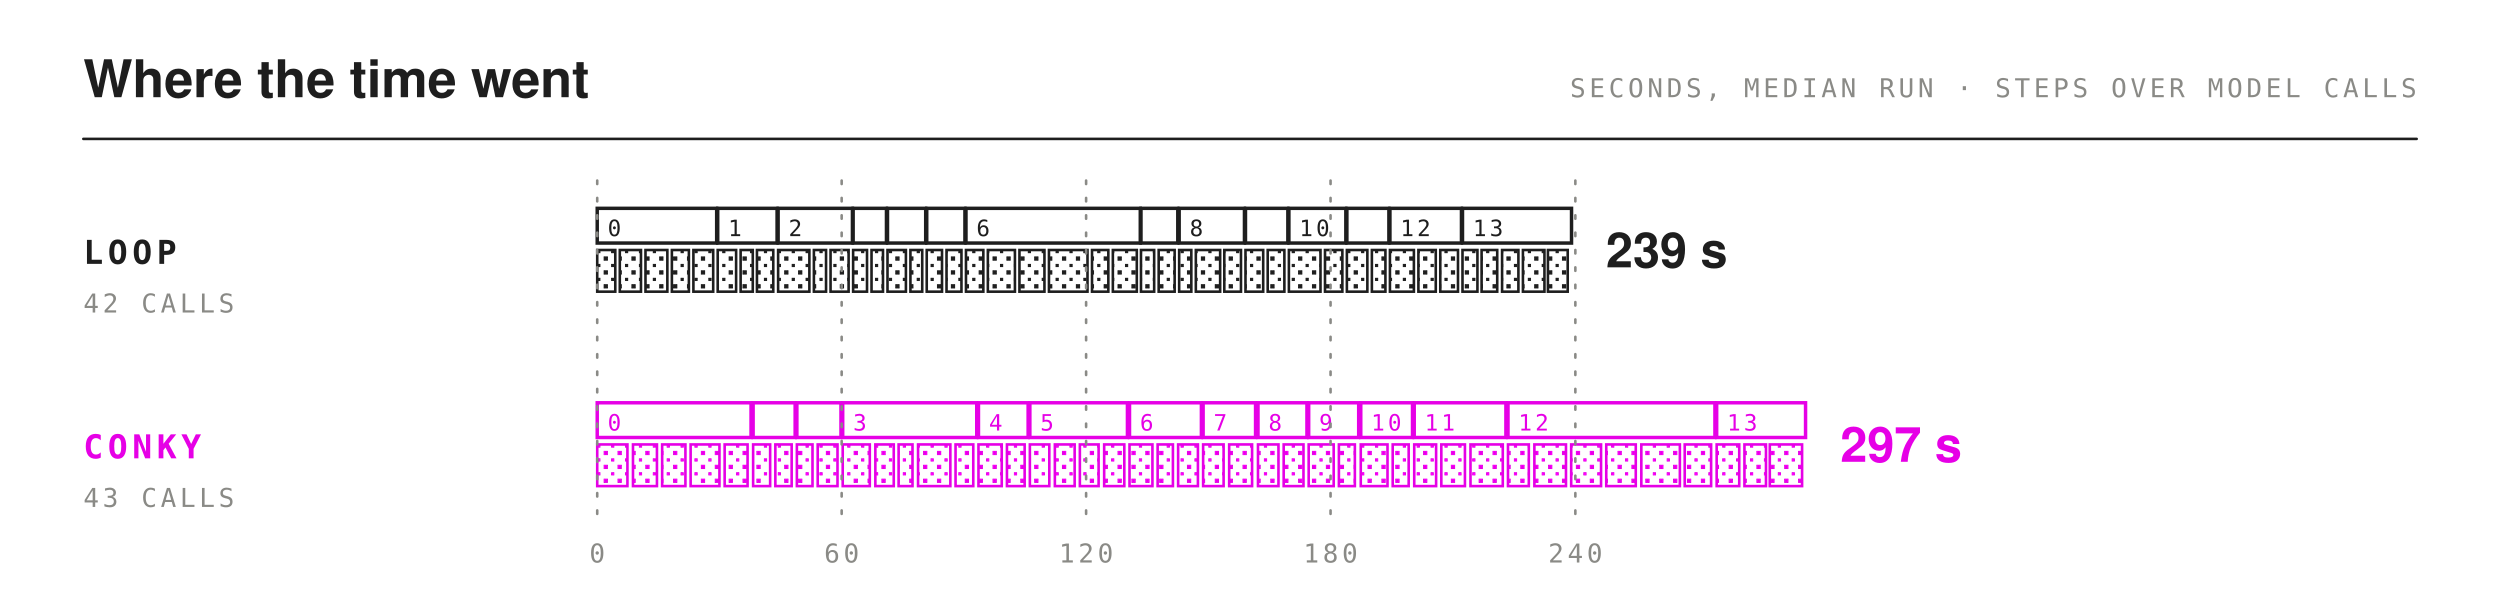
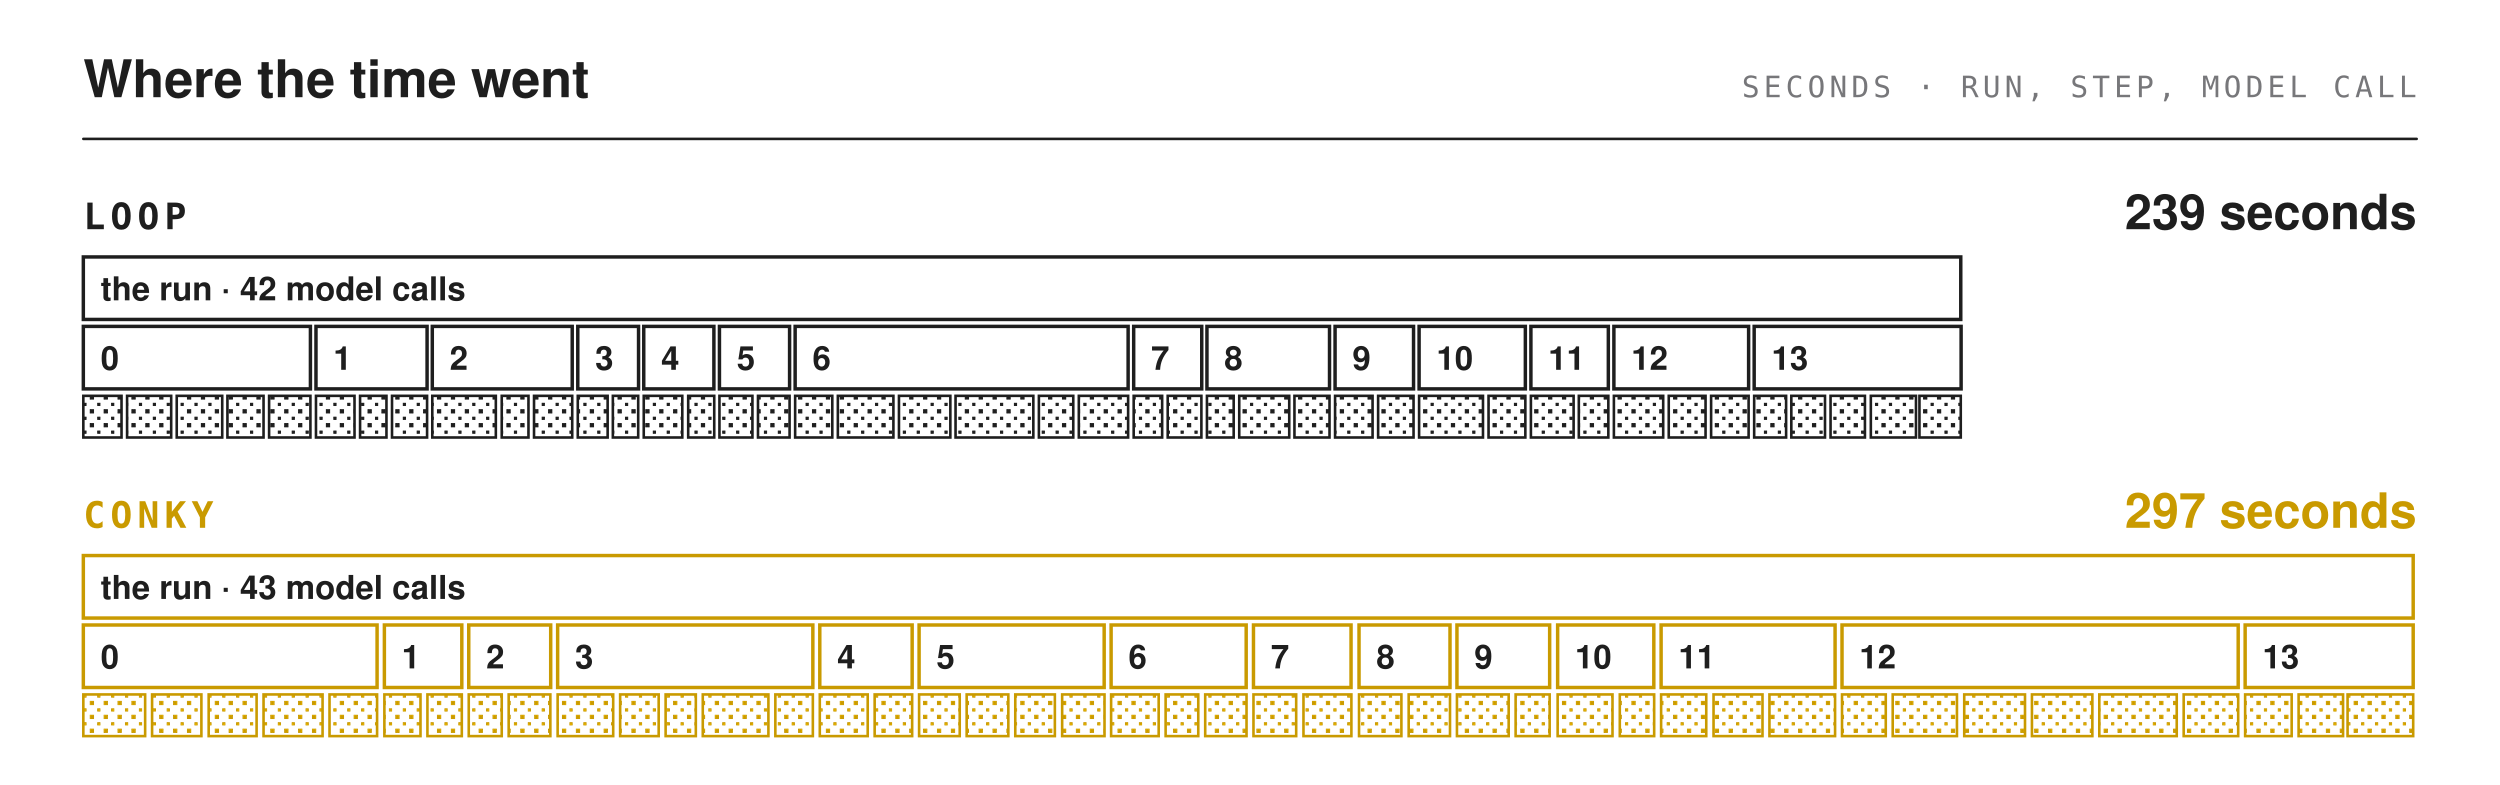
- <svg xmlns="http://www.w3.org/2000/svg" width="720" height="174" viewBox="0 0 720 174" role="img" aria-label="The median run of each harness along a time axis: steps above, model calls below.">
+ <svg xmlns="http://www.w3.org/2000/svg" width="720" height="226" viewBox="0 0 720 226" role="img" aria-label="The median run of each harness: the run, its steps, each model call.">
  <defs>
    <pattern id="dots" width="4" height="4" patternUnits="userSpaceOnUse">
      <path d="M0 0h1v1h-1z" fill="#1E1E1E" shape-rendering="crispEdges" />
    </pattern>
    <pattern id="dense" width="4" height="4" patternUnits="userSpaceOnUse">
      <path d="M0 0h1v1h-1zM2 2h1v1h-1z" fill="#1E1E1E" shape-rendering="crispEdges" />
    </pattern>
    <pattern id="dense-accent" width="4" height="4" patternUnits="userSpaceOnUse">
-       <path d="M0 0h1v1h-1zM2 2h1v1h-1z" fill="#E600E6" shape-rendering="crispEdges" />
+       <path d="M0 0h1v1h-1zM2 2h1v1h-1z" fill="#C99A00" shape-rendering="crispEdges" />
    </pattern>
  </defs>
  <text x="24.0" y="28.0" font-family="-apple-system, BlinkMacSystemFont, 'Segoe UI', Helvetica, Arial, sans-serif" font-size="15" font-weight="bold" text-anchor="start" fill="#1E1E1E">Where the time went</text>
-   <text x="696.0" y="28.0" font-family="ui-monospace, SFMono-Regular, Menlo, Consolas, monospace" font-size="7.5" font-weight="normal" text-anchor="end" fill="#8A8A86" letter-spacing="0.14em">SECONDS, MEDIAN RUN · STEPS OVER MODEL CALLS</text>
+   <text x="696.0" y="28.0" font-family="ui-monospace, SFMono-Regular, Menlo, Consolas, monospace" font-size="8.5" font-weight="normal" text-anchor="end" fill="#77777A" letter-spacing="0.14em">SECONDS · RUN, STEP, MODEL CALL</text>
  <line x1="24.0" y1="40.0" x2="696.0" y2="40.0" stroke="#1E1E1E" stroke-width="0.75" stroke-linecap="round" />
-   <text x="24.0" y="76.0" font-family="ui-monospace, SFMono-Regular, Menlo, Consolas, monospace" font-size="9.5" font-weight="bold" text-anchor="start" fill="#1E1E1E" letter-spacing="0.14em">LOOP</text>
-   <rect x="172.0" y="60.0" width="34.4" height="10.0" fill="none" stroke="#1E1E1E" stroke-width="1.0" />
-   <text x="175.0" y="68.0" font-family="ui-monospace, SFMono-Regular, Menlo, Consolas, monospace" font-size="6.5" font-weight="normal" text-anchor="start" fill="#1E1E1E" letter-spacing="0.14em">0</text>
-   <rect x="206.7" y="60.0" width="17.1" height="10.0" fill="none" stroke="#1E1E1E" stroke-width="1.0" />
-   <text x="209.7" y="68.0" font-family="ui-monospace, SFMono-Regular, Menlo, Consolas, monospace" font-size="6.5" font-weight="normal" text-anchor="start" fill="#1E1E1E" letter-spacing="0.14em">1</text>
-   <rect x="224.1" y="60.0" width="21.4" height="10.0" fill="none" stroke="#1E1E1E" stroke-width="1.0" />
-   <text x="227.1" y="68.0" font-family="ui-monospace, SFMono-Regular, Menlo, Consolas, monospace" font-size="6.5" font-weight="normal" text-anchor="start" fill="#1E1E1E" letter-spacing="0.14em">2</text>
-   <rect x="245.7" y="60.0" width="9.6" height="10.0" fill="none" stroke="#1E1E1E" stroke-width="1.0" />
-   <rect x="255.6" y="60.0" width="11.0" height="10.0" fill="none" stroke="#1E1E1E" stroke-width="1.0" />
-   <rect x="266.9" y="60.0" width="11.0" height="10.0" fill="none" stroke="#1E1E1E" stroke-width="1.0" />
-   <rect x="278.2" y="60.0" width="50.2" height="10.0" fill="none" stroke="#1E1E1E" stroke-width="1.0" />
-   <text x="281.2" y="68.0" font-family="ui-monospace, SFMono-Regular, Menlo, Consolas, monospace" font-size="6.5" font-weight="normal" text-anchor="start" fill="#1E1E1E" letter-spacing="0.14em">6</text>
-   <rect x="328.6" y="60.0" width="10.6" height="10.0" fill="none" stroke="#1E1E1E" stroke-width="1.0" />
-   <rect x="339.6" y="60.0" width="18.8" height="10.0" fill="none" stroke="#1E1E1E" stroke-width="1.0" />
-   <text x="342.6" y="68.0" font-family="ui-monospace, SFMono-Regular, Menlo, Consolas, monospace" font-size="6.5" font-weight="normal" text-anchor="start" fill="#1E1E1E" letter-spacing="0.14em">8</text>
-   <rect x="358.7" y="60.0" width="12.2" height="10.0" fill="none" stroke="#1E1E1E" stroke-width="1.0" />
-   <rect x="371.2" y="60.0" width="16.4" height="10.0" fill="none" stroke="#1E1E1E" stroke-width="1.0" />
-   <text x="374.2" y="68.0" font-family="ui-monospace, SFMono-Regular, Menlo, Consolas, monospace" font-size="6.5" font-weight="normal" text-anchor="start" fill="#1E1E1E" letter-spacing="0.14em">10</text>
-   <rect x="387.9" y="60.0" width="12.1" height="10.0" fill="none" stroke="#1E1E1E" stroke-width="1.0" />
-   <rect x="400.3" y="60.0" width="20.6" height="10.0" fill="none" stroke="#1E1E1E" stroke-width="1.0" />
-   <text x="403.3" y="68.0" font-family="ui-monospace, SFMono-Regular, Menlo, Consolas, monospace" font-size="6.5" font-weight="normal" text-anchor="start" fill="#1E1E1E" letter-spacing="0.14em">12</text>
-   <rect x="421.2" y="60.0" width="31.4" height="10.0" fill="none" stroke="#1E1E1E" stroke-width="1.0" />
-   <text x="424.2" y="68.0" font-family="ui-monospace, SFMono-Regular, Menlo, Consolas, monospace" font-size="6.5" font-weight="normal" text-anchor="start" fill="#1E1E1E" letter-spacing="0.14em">13</text>
-   <rect x="172.0" y="72.0" width="5.2" height="12.0" fill="url(#dense)" stroke="#1E1E1E" stroke-width="0.75" />
-   <rect x="178.5" y="72.0" width="6.1" height="12.0" fill="url(#dense)" stroke="#1E1E1E" stroke-width="0.75" />
-   <rect x="185.9" y="72.0" width="6.3" height="12.0" fill="url(#dense)" stroke="#1E1E1E" stroke-width="0.75" />
-   <rect x="193.5" y="72.0" width="4.9" height="12.0" fill="url(#dense)" stroke="#1E1E1E" stroke-width="0.75" />
-   <rect x="199.7" y="72.0" width="5.7" height="12.0" fill="url(#dense)" stroke="#1E1E1E" stroke-width="0.75" />
-   <rect x="206.7" y="72.0" width="5.3" height="12.0" fill="url(#dense)" stroke="#1E1E1E" stroke-width="0.75" />
-   <rect x="213.3" y="72.0" width="3.5" height="12.0" fill="url(#dense)" stroke="#1E1E1E" stroke-width="0.75" />
-   <rect x="218.0" y="72.0" width="4.7" height="12.0" fill="url(#dense)" stroke="#1E1E1E" stroke-width="0.75" />
-   <rect x="224.1" y="72.0" width="9.0" height="12.0" fill="url(#dense)" stroke="#1E1E1E" stroke-width="0.75" />
-   <rect x="234.4" y="72.0" width="3.5" height="12.0" fill="url(#dense)" stroke="#1E1E1E" stroke-width="0.75" />
-   <rect x="239.2" y="72.0" width="5.2" height="12.0" fill="url(#dense)" stroke="#1E1E1E" stroke-width="0.75" />
-   <rect x="245.7" y="72.0" width="4.0" height="12.0" fill="url(#dense)" stroke="#1E1E1E" stroke-width="0.75" />
-   <rect x="251.0" y="72.0" width="3.3" height="12.0" fill="url(#dense)" stroke="#1E1E1E" stroke-width="0.75" />
-   <rect x="255.6" y="72.0" width="5.3" height="12.0" fill="url(#dense)" stroke="#1E1E1E" stroke-width="0.75" />
-   <rect x="262.2" y="72.0" width="3.4" height="12.0" fill="url(#dense)" stroke="#1E1E1E" stroke-width="0.75" />
-   <rect x="266.9" y="72.0" width="4.4" height="12.0" fill="url(#dense)" stroke="#1E1E1E" stroke-width="0.75" />
-   <rect x="272.6" y="72.0" width="4.3" height="12.0" fill="url(#dense)" stroke="#1E1E1E" stroke-width="0.75" />
-   <rect x="278.2" y="72.0" width="5.0" height="12.0" fill="url(#dense)" stroke="#1E1E1E" stroke-width="0.75" />
-   <rect x="284.5" y="72.0" width="7.8" height="12.0" fill="url(#dense)" stroke="#1E1E1E" stroke-width="0.75" />
-   <rect x="293.6" y="72.0" width="7.2" height="12.0" fill="url(#dense)" stroke="#1E1E1E" stroke-width="0.75" />
-   <rect x="302.1" y="72.0" width="11.1" height="12.0" fill="url(#dense)" stroke="#1E1E1E" stroke-width="0.75" />
-   <rect x="314.5" y="72.0" width="4.7" height="12.0" fill="url(#dense)" stroke="#1E1E1E" stroke-width="0.75" />
-   <rect x="320.5" y="72.0" width="6.9" height="12.0" fill="url(#dense)" stroke="#1E1E1E" stroke-width="0.75" />
-   <rect x="328.6" y="72.0" width="3.8" height="12.0" fill="url(#dense)" stroke="#1E1E1E" stroke-width="0.75" />
-   <rect x="333.7" y="72.0" width="4.6" height="12.0" fill="url(#dense)" stroke="#1E1E1E" stroke-width="0.75" />
-   <rect x="339.6" y="72.0" width="3.5" height="12.0" fill="url(#dense)" stroke="#1E1E1E" stroke-width="0.75" />
-   <rect x="344.4" y="72.0" width="7.0" height="12.0" fill="url(#dense)" stroke="#1E1E1E" stroke-width="0.75" />
-   <rect x="352.6" y="72.0" width="4.8" height="12.0" fill="url(#dense)" stroke="#1E1E1E" stroke-width="0.75" />
-   <rect x="358.7" y="72.0" width="5.1" height="12.0" fill="url(#dense)" stroke="#1E1E1E" stroke-width="0.75" />
-   <rect x="365.1" y="72.0" width="4.8" height="12.0" fill="url(#dense)" stroke="#1E1E1E" stroke-width="0.75" />
-   <rect x="371.2" y="72.0" width="9.1" height="12.0" fill="url(#dense)" stroke="#1E1E1E" stroke-width="0.75" />
-   <rect x="381.6" y="72.0" width="5.0" height="12.0" fill="url(#dense)" stroke="#1E1E1E" stroke-width="0.75" />
-   <rect x="387.9" y="72.0" width="5.9" height="12.0" fill="url(#dense)" stroke="#1E1E1E" stroke-width="0.75" />
-   <rect x="395.1" y="72.0" width="3.9" height="12.0" fill="url(#dense)" stroke="#1E1E1E" stroke-width="0.75" />
-   <rect x="400.3" y="72.0" width="6.9" height="12.0" fill="url(#dense)" stroke="#1E1E1E" stroke-width="0.75" />
-   <rect x="408.5" y="72.0" width="5.0" height="12.0" fill="url(#dense)" stroke="#1E1E1E" stroke-width="0.75" />
-   <rect x="414.8" y="72.0" width="5.1" height="12.0" fill="url(#dense)" stroke="#1E1E1E" stroke-width="0.75" />
-   <rect x="421.2" y="72.0" width="4.3" height="12.0" fill="url(#dense)" stroke="#1E1E1E" stroke-width="0.75" />
-   <rect x="426.7" y="72.0" width="4.5" height="12.0" fill="url(#dense)" stroke="#1E1E1E" stroke-width="0.75" />
-   <rect x="432.6" y="72.0" width="4.7" height="12.0" fill="url(#dense)" stroke="#1E1E1E" stroke-width="0.75" />
-   <rect x="438.6" y="72.0" width="6.2" height="12.0" fill="url(#dense)" stroke="#1E1E1E" stroke-width="0.75" />
-   <rect x="445.8" y="72.0" width="5.7" height="12.0" fill="url(#dense)" stroke="#1E1E1E" stroke-width="0.75" />
-   <text x="462.5" y="77.0" font-family="-apple-system, BlinkMacSystemFont, 'Segoe UI', Helvetica, Arial, sans-serif" font-size="14" font-weight="bold" text-anchor="start" fill="#1E1E1E">239 s</text>
-   <text x="24.0" y="90.0" font-family="ui-monospace, SFMono-Regular, Menlo, Consolas, monospace" font-size="7.5" font-weight="normal" text-anchor="start" fill="#8A8A86" letter-spacing="0.14em">42 CALLS</text>
-   <text x="24.0" y="132.0" font-family="ui-monospace, SFMono-Regular, Menlo, Consolas, monospace" font-size="9.5" font-weight="bold" text-anchor="start" fill="#E600E6" letter-spacing="0.14em">CONKY</text>
-   <rect x="172.0" y="116.0" width="44.3" height="10.0" fill="none" stroke="#E600E6" stroke-width="1.0" />
-   <text x="175.0" y="124.0" font-family="ui-monospace, SFMono-Regular, Menlo, Consolas, monospace" font-size="6.5" font-weight="normal" text-anchor="start" fill="#E600E6" letter-spacing="0.14em">0</text>
-   <rect x="216.9" y="116.0" width="12.1" height="10.0" fill="none" stroke="#E600E6" stroke-width="1.0" />
-   <rect x="229.5" y="116.0" width="12.7" height="10.0" fill="none" stroke="#E600E6" stroke-width="1.0" />
-   <rect x="242.7" y="116.0" width="38.6" height="10.0" fill="none" stroke="#E600E6" stroke-width="1.0" />
-   <text x="245.7" y="124.0" font-family="ui-monospace, SFMono-Regular, Menlo, Consolas, monospace" font-size="6.5" font-weight="normal" text-anchor="start" fill="#E600E6" letter-spacing="0.14em">3</text>
-   <rect x="281.8" y="116.0" width="14.3" height="10.0" fill="none" stroke="#E600E6" stroke-width="1.0" />
-   <text x="284.8" y="124.0" font-family="ui-monospace, SFMono-Regular, Menlo, Consolas, monospace" font-size="6.5" font-weight="normal" text-anchor="start" fill="#E600E6" letter-spacing="0.14em">4</text>
-   <rect x="296.6" y="116.0" width="28.1" height="10.0" fill="none" stroke="#E600E6" stroke-width="1.0" />
-   <text x="299.6" y="124.0" font-family="ui-monospace, SFMono-Regular, Menlo, Consolas, monospace" font-size="6.5" font-weight="normal" text-anchor="start" fill="#E600E6" letter-spacing="0.14em">5</text>
-   <rect x="325.3" y="116.0" width="20.7" height="10.0" fill="none" stroke="#E600E6" stroke-width="1.0" />
-   <text x="328.3" y="124.0" font-family="ui-monospace, SFMono-Regular, Menlo, Consolas, monospace" font-size="6.5" font-weight="normal" text-anchor="start" fill="#E600E6" letter-spacing="0.14em">6</text>
-   <rect x="346.5" y="116.0" width="15.1" height="10.0" fill="none" stroke="#E600E6" stroke-width="1.0" />
-   <text x="349.5" y="124.0" font-family="ui-monospace, SFMono-Regular, Menlo, Consolas, monospace" font-size="6.5" font-weight="normal" text-anchor="start" fill="#E600E6" letter-spacing="0.14em">7</text>
-   <rect x="362.3" y="116.0" width="14.1" height="10.0" fill="none" stroke="#E600E6" stroke-width="1.0" />
-   <text x="365.3" y="124.0" font-family="ui-monospace, SFMono-Regular, Menlo, Consolas, monospace" font-size="6.5" font-weight="normal" text-anchor="start" fill="#E600E6" letter-spacing="0.14em">8</text>
-   <rect x="376.9" y="116.0" width="14.4" height="10.0" fill="none" stroke="#E600E6" stroke-width="1.0" />
-   <text x="379.9" y="124.0" font-family="ui-monospace, SFMono-Regular, Menlo, Consolas, monospace" font-size="6.5" font-weight="normal" text-anchor="start" fill="#E600E6" letter-spacing="0.14em">9</text>
-   <rect x="391.9" y="116.0" width="14.9" height="10.0" fill="none" stroke="#E600E6" stroke-width="1.0" />
-   <text x="394.9" y="124.0" font-family="ui-monospace, SFMono-Regular, Menlo, Consolas, monospace" font-size="6.5" font-weight="normal" text-anchor="start" fill="#E600E6" letter-spacing="0.14em">10</text>
-   <rect x="407.3" y="116.0" width="26.4" height="10.0" fill="none" stroke="#E600E6" stroke-width="1.0" />
-   <text x="410.3" y="124.0" font-family="ui-monospace, SFMono-Regular, Menlo, Consolas, monospace" font-size="6.5" font-weight="normal" text-anchor="start" fill="#E600E6" letter-spacing="0.14em">11</text>
-   <rect x="434.3" y="116.0" width="59.6" height="10.0" fill="none" stroke="#E600E6" stroke-width="1.0" />
-   <text x="437.3" y="124.0" font-family="ui-monospace, SFMono-Regular, Menlo, Consolas, monospace" font-size="6.5" font-weight="normal" text-anchor="start" fill="#E600E6" letter-spacing="0.14em">12</text>
-   <rect x="494.4" y="116.0" width="25.6" height="10.0" fill="none" stroke="#E600E6" stroke-width="1.0" />
-   <text x="497.4" y="124.0" font-family="ui-monospace, SFMono-Regular, Menlo, Consolas, monospace" font-size="6.5" font-weight="normal" text-anchor="start" fill="#E600E6" letter-spacing="0.14em">13</text>
-   <rect x="172.0" y="128.0" width="8.7" height="12.0" fill="url(#dense-accent)" stroke="#E600E6" stroke-width="0.75" />
-   <rect x="182.3" y="128.0" width="6.9" height="12.0" fill="url(#dense-accent)" stroke="#E600E6" stroke-width="0.75" />
-   <rect x="190.7" y="128.0" width="6.7" height="12.0" fill="url(#dense-accent)" stroke="#E600E6" stroke-width="0.75" />
-   <rect x="198.9" y="128.0" width="8.3" height="12.0" fill="url(#dense-accent)" stroke="#E600E6" stroke-width="0.75" />
-   <rect x="208.7" y="128.0" width="6.6" height="12.0" fill="url(#dense-accent)" stroke="#E600E6" stroke-width="0.75" />
-   <rect x="216.9" y="128.0" width="4.9" height="12.0" fill="url(#dense-accent)" stroke="#E600E6" stroke-width="0.75" />
-   <rect x="223.3" y="128.0" width="4.7" height="12.0" fill="url(#dense-accent)" stroke="#E600E6" stroke-width="0.75" />
-   <rect x="229.5" y="128.0" width="4.5" height="12.0" fill="url(#dense-accent)" stroke="#E600E6" stroke-width="0.75" />
-   <rect x="235.5" y="128.0" width="5.7" height="12.0" fill="url(#dense-accent)" stroke="#E600E6" stroke-width="0.75" />
-   <rect x="242.7" y="128.0" width="7.8" height="12.0" fill="url(#dense-accent)" stroke="#E600E6" stroke-width="0.75" />
-   <rect x="252.1" y="128.0" width="5.3" height="12.0" fill="url(#dense-accent)" stroke="#E600E6" stroke-width="0.75" />
-   <rect x="258.8" y="128.0" width="4.0" height="12.0" fill="url(#dense-accent)" stroke="#E600E6" stroke-width="0.75" />
-   <rect x="264.4" y="128.0" width="9.3" height="12.0" fill="url(#dense-accent)" stroke="#E600E6" stroke-width="0.75" />
-   <rect x="275.2" y="128.0" width="5.1" height="12.0" fill="url(#dense-accent)" stroke="#E600E6" stroke-width="0.75" />
-   <rect x="281.8" y="128.0" width="6.7" height="12.0" fill="url(#dense-accent)" stroke="#E600E6" stroke-width="0.75" />
-   <rect x="290.0" y="128.0" width="5.1" height="12.0" fill="url(#dense-accent)" stroke="#E600E6" stroke-width="0.75" />
-   <rect x="296.6" y="128.0" width="5.6" height="12.0" fill="url(#dense-accent)" stroke="#E600E6" stroke-width="0.75" />
-   <rect x="303.8" y="128.0" width="5.7" height="12.0" fill="url(#dense-accent)" stroke="#E600E6" stroke-width="0.75" />
-   <rect x="311.0" y="128.0" width="5.4" height="12.0" fill="url(#dense-accent)" stroke="#E600E6" stroke-width="0.75" />
-   <rect x="318.0" y="128.0" width="5.8" height="12.0" fill="url(#dense-accent)" stroke="#E600E6" stroke-width="0.75" />
-   <rect x="325.3" y="128.0" width="6.6" height="12.0" fill="url(#dense-accent)" stroke="#E600E6" stroke-width="0.75" />
-   <rect x="333.4" y="128.0" width="4.4" height="12.0" fill="url(#dense-accent)" stroke="#E600E6" stroke-width="0.75" />
-   <rect x="339.3" y="128.0" width="5.7" height="12.0" fill="url(#dense-accent)" stroke="#E600E6" stroke-width="0.75" />
-   <rect x="346.5" y="128.0" width="5.9" height="12.0" fill="url(#dense-accent)" stroke="#E600E6" stroke-width="0.75" />
-   <rect x="354.0" y="128.0" width="6.6" height="12.0" fill="url(#dense-accent)" stroke="#E600E6" stroke-width="0.75" />
-   <rect x="362.3" y="128.0" width="5.9" height="12.0" fill="url(#dense-accent)" stroke="#E600E6" stroke-width="0.75" />
-   <rect x="369.7" y="128.0" width="5.7" height="12.0" fill="url(#dense-accent)" stroke="#E600E6" stroke-width="0.75" />
-   <rect x="376.9" y="128.0" width="7.2" height="12.0" fill="url(#dense-accent)" stroke="#E600E6" stroke-width="0.75" />
-   <rect x="385.6" y="128.0" width="4.6" height="12.0" fill="url(#dense-accent)" stroke="#E600E6" stroke-width="0.75" />
-   <rect x="391.9" y="128.0" width="7.7" height="12.0" fill="url(#dense-accent)" stroke="#E600E6" stroke-width="0.75" />
-   <rect x="401.1" y="128.0" width="4.6" height="12.0" fill="url(#dense-accent)" stroke="#E600E6" stroke-width="0.75" />
-   <rect x="407.3" y="128.0" width="6.3" height="12.0" fill="url(#dense-accent)" stroke="#E600E6" stroke-width="0.75" />
-   <rect x="415.1" y="128.0" width="6.8" height="12.0" fill="url(#dense-accent)" stroke="#E600E6" stroke-width="0.75" />
-   <rect x="423.5" y="128.0" width="9.3" height="12.0" fill="url(#dense-accent)" stroke="#E600E6" stroke-width="0.75" />
-   <rect x="434.3" y="128.0" width="6.0" height="12.0" fill="url(#dense-accent)" stroke="#E600E6" stroke-width="0.75" />
-   <rect x="441.9" y="128.0" width="9.1" height="12.0" fill="url(#dense-accent)" stroke="#E600E6" stroke-width="0.75" />
-   <rect x="452.5" y="128.0" width="8.6" height="12.0" fill="url(#dense-accent)" stroke="#E600E6" stroke-width="0.75" />
-   <rect x="462.6" y="128.0" width="8.5" height="12.0" fill="url(#dense-accent)" stroke="#E600E6" stroke-width="0.75" />
-   <rect x="472.7" y="128.0" width="11.1" height="12.0" fill="url(#dense-accent)" stroke="#E600E6" stroke-width="0.75" />
-   <rect x="485.2" y="128.0" width="7.6" height="12.0" fill="url(#dense-accent)" stroke="#E600E6" stroke-width="0.75" />
-   <rect x="494.4" y="128.0" width="6.5" height="12.0" fill="url(#dense-accent)" stroke="#E600E6" stroke-width="0.75" />
-   <rect x="502.4" y="128.0" width="6.2" height="12.0" fill="url(#dense-accent)" stroke="#E600E6" stroke-width="0.75" />
-   <rect x="509.7" y="128.0" width="9.3" height="12.0" fill="url(#dense-accent)" stroke="#E600E6" stroke-width="0.75" />
-   <text x="530.0" y="133.0" font-family="-apple-system, BlinkMacSystemFont, 'Segoe UI', Helvetica, Arial, sans-serif" font-size="14" font-weight="bold" text-anchor="start" fill="#E600E6">297 s</text>
-   <text x="24.0" y="146.0" font-family="ui-monospace, SFMono-Regular, Menlo, Consolas, monospace" font-size="7.5" font-weight="normal" text-anchor="start" fill="#8A8A86" letter-spacing="0.14em">43 CALLS</text>
-   <line x1="172.0" y1="52.0" x2="172.0" y2="150.0" stroke="#8A8A86" stroke-width="0.75" stroke-linecap="round" stroke-dasharray="1 4" />
-   <text x="172.0" y="162.0" font-family="ui-monospace, SFMono-Regular, Menlo, Consolas, monospace" font-size="7.5" font-weight="normal" text-anchor="middle" fill="#8A8A86" letter-spacing="0.14em">0</text>
-   <line x1="242.4" y1="52.0" x2="242.4" y2="150.0" stroke="#8A8A86" stroke-width="0.75" stroke-linecap="round" stroke-dasharray="1 4" />
-   <text x="242.4" y="162.0" font-family="ui-monospace, SFMono-Regular, Menlo, Consolas, monospace" font-size="7.5" font-weight="normal" text-anchor="middle" fill="#8A8A86" letter-spacing="0.14em">60</text>
-   <line x1="312.8" y1="52.0" x2="312.8" y2="150.0" stroke="#8A8A86" stroke-width="0.75" stroke-linecap="round" stroke-dasharray="1 4" />
-   <text x="312.8" y="162.0" font-family="ui-monospace, SFMono-Regular, Menlo, Consolas, monospace" font-size="7.5" font-weight="normal" text-anchor="middle" fill="#8A8A86" letter-spacing="0.14em">120</text>
-   <line x1="383.2" y1="52.0" x2="383.2" y2="150.0" stroke="#8A8A86" stroke-width="0.75" stroke-linecap="round" stroke-dasharray="1 4" />
-   <text x="383.2" y="162.0" font-family="ui-monospace, SFMono-Regular, Menlo, Consolas, monospace" font-size="7.5" font-weight="normal" text-anchor="middle" fill="#8A8A86" letter-spacing="0.14em">180</text>
-   <line x1="453.7" y1="52.0" x2="453.7" y2="150.0" stroke="#8A8A86" stroke-width="0.75" stroke-linecap="round" stroke-dasharray="1 4" />
-   <text x="453.7" y="162.0" font-family="ui-monospace, SFMono-Regular, Menlo, Consolas, monospace" font-size="7.5" font-weight="normal" text-anchor="middle" fill="#8A8A86" letter-spacing="0.14em">240</text>
+   <text x="24.0" y="66.0" font-family="ui-monospace, SFMono-Regular, Menlo, Consolas, monospace" font-size="10.5" font-weight="bold" text-anchor="start" fill="#1E1E1E" letter-spacing="0.14em">LOOP</text>
+   <text x="696.0" y="66.0" font-family="-apple-system, BlinkMacSystemFont, 'Segoe UI', Helvetica, Arial, sans-serif" font-size="14" font-weight="bold" text-anchor="end" fill="#1E1E1E">239 seconds</text>
+   <rect x="24.0" y="74.0" width="540.7" height="18.0" fill="none" stroke="#1E1E1E" stroke-width="1.0" />
+   <text x="29.0" y="86.5" font-family="-apple-system, BlinkMacSystemFont, 'Segoe UI', Helvetica, Arial, sans-serif" font-size="9.5" font-weight="bold" text-anchor="start" fill="#1E1E1E">the run · 42 model calls</text>
+   <rect x="24.0" y="94.0" width="65.4" height="18.0" fill="none" stroke="#1E1E1E" stroke-width="1.0" />
+   <text x="29.0" y="106.5" font-family="-apple-system, BlinkMacSystemFont, 'Segoe UI', Helvetica, Arial, sans-serif" font-size="9.5" font-weight="bold" text-anchor="start" fill="#1E1E1E">0</text>
+   <rect x="91.0" y="94.0" width="32.0" height="18.0" fill="none" stroke="#1E1E1E" stroke-width="1.0" />
+   <text x="96.0" y="106.5" font-family="-apple-system, BlinkMacSystemFont, 'Segoe UI', Helvetica, Arial, sans-serif" font-size="9.5" font-weight="bold" text-anchor="start" fill="#1E1E1E">1</text>
+   <rect x="124.5" y="94.0" width="40.3" height="18.0" fill="none" stroke="#1E1E1E" stroke-width="1.0" />
+   <text x="129.5" y="106.5" font-family="-apple-system, BlinkMacSystemFont, 'Segoe UI', Helvetica, Arial, sans-serif" font-size="9.5" font-weight="bold" text-anchor="start" fill="#1E1E1E">2</text>
+   <rect x="166.4" y="94.0" width="17.5" height="18.0" fill="none" stroke="#1E1E1E" stroke-width="1.0" />
+   <text x="171.4" y="106.5" font-family="-apple-system, BlinkMacSystemFont, 'Segoe UI', Helvetica, Arial, sans-serif" font-size="9.5" font-weight="bold" text-anchor="start" fill="#1E1E1E">3</text>
+   <rect x="185.4" y="94.0" width="20.2" height="18.0" fill="none" stroke="#1E1E1E" stroke-width="1.0" />
+   <text x="190.4" y="106.5" font-family="-apple-system, BlinkMacSystemFont, 'Segoe UI', Helvetica, Arial, sans-serif" font-size="9.5" font-weight="bold" text-anchor="start" fill="#1E1E1E">4</text>
+   <rect x="207.2" y="94.0" width="20.2" height="18.0" fill="none" stroke="#1E1E1E" stroke-width="1.0" />
+   <text x="212.2" y="106.5" font-family="-apple-system, BlinkMacSystemFont, 'Segoe UI', Helvetica, Arial, sans-serif" font-size="9.5" font-weight="bold" text-anchor="start" fill="#1E1E1E">5</text>
+   <rect x="229.0" y="94.0" width="95.9" height="18.0" fill="none" stroke="#1E1E1E" stroke-width="1.0" />
+   <text x="234.0" y="106.5" font-family="-apple-system, BlinkMacSystemFont, 'Segoe UI', Helvetica, Arial, sans-serif" font-size="9.5" font-weight="bold" text-anchor="start" fill="#1E1E1E">6</text>
+   <rect x="326.5" y="94.0" width="19.6" height="18.0" fill="none" stroke="#1E1E1E" stroke-width="1.0" />
+   <text x="331.5" y="106.5" font-family="-apple-system, BlinkMacSystemFont, 'Segoe UI', Helvetica, Arial, sans-serif" font-size="9.5" font-weight="bold" text-anchor="start" fill="#1E1E1E">7</text>
+   <rect x="347.6" y="94.0" width="35.3" height="18.0" fill="none" stroke="#1E1E1E" stroke-width="1.0" />
+   <text x="352.6" y="106.5" font-family="-apple-system, BlinkMacSystemFont, 'Segoe UI', Helvetica, Arial, sans-serif" font-size="9.5" font-weight="bold" text-anchor="start" fill="#1E1E1E">8</text>
+   <rect x="384.5" y="94.0" width="22.6" height="18.0" fill="none" stroke="#1E1E1E" stroke-width="1.0" />
+   <text x="389.5" y="106.5" font-family="-apple-system, BlinkMacSystemFont, 'Segoe UI', Helvetica, Arial, sans-serif" font-size="9.5" font-weight="bold" text-anchor="start" fill="#1E1E1E">9</text>
+   <rect x="408.7" y="94.0" width="30.6" height="18.0" fill="none" stroke="#1E1E1E" stroke-width="1.0" />
+   <text x="413.7" y="106.5" font-family="-apple-system, BlinkMacSystemFont, 'Segoe UI', Helvetica, Arial, sans-serif" font-size="9.5" font-weight="bold" text-anchor="start" fill="#1E1E1E">10</text>
+   <rect x="440.9" y="94.0" width="22.3" height="18.0" fill="none" stroke="#1E1E1E" stroke-width="1.0" />
+   <text x="445.9" y="106.5" font-family="-apple-system, BlinkMacSystemFont, 'Segoe UI', Helvetica, Arial, sans-serif" font-size="9.5" font-weight="bold" text-anchor="start" fill="#1E1E1E">11</text>
+   <rect x="464.8" y="94.0" width="38.8" height="18.0" fill="none" stroke="#1E1E1E" stroke-width="1.0" />
+   <text x="469.8" y="106.5" font-family="-apple-system, BlinkMacSystemFont, 'Segoe UI', Helvetica, Arial, sans-serif" font-size="9.5" font-weight="bold" text-anchor="start" fill="#1E1E1E">12</text>
+   <rect x="505.2" y="94.0" width="59.6" height="18.0" fill="none" stroke="#1E1E1E" stroke-width="1.0" />
+   <text x="510.2" y="106.5" font-family="-apple-system, BlinkMacSystemFont, 'Segoe UI', Helvetica, Arial, sans-serif" font-size="9.5" font-weight="bold" text-anchor="start" fill="#1E1E1E">13</text>
+   <rect x="24.0" y="114.0" width="11.0" height="12.0" fill="url(#dense)" stroke="#1E1E1E" stroke-width="0.75" />
+   <rect x="36.6" y="114.0" width="12.7" height="12.0" fill="url(#dense)" stroke="#1E1E1E" stroke-width="0.75" />
+   <rect x="50.9" y="114.0" width="13.1" height="12.0" fill="url(#dense)" stroke="#1E1E1E" stroke-width="0.75" />
+   <rect x="65.5" y="114.0" width="10.4" height="12.0" fill="url(#dense)" stroke="#1E1E1E" stroke-width="0.75" />
+   <rect x="77.5" y="114.0" width="11.9" height="12.0" fill="url(#dense)" stroke="#1E1E1E" stroke-width="0.75" />
+   <rect x="91.0" y="114.0" width="11.1" height="12.0" fill="url(#dense)" stroke="#1E1E1E" stroke-width="0.75" />
+   <rect x="103.7" y="114.0" width="7.6" height="12.0" fill="url(#dense)" stroke="#1E1E1E" stroke-width="0.75" />
+   <rect x="112.9" y="114.0" width="10.1" height="12.0" fill="url(#dense)" stroke="#1E1E1E" stroke-width="0.75" />
+   <rect x="124.5" y="114.0" width="18.3" height="12.0" fill="url(#dense)" stroke="#1E1E1E" stroke-width="0.75" />
+   <rect x="144.5" y="114.0" width="7.7" height="12.0" fill="url(#dense)" stroke="#1E1E1E" stroke-width="0.75" />
+   <rect x="153.8" y="114.0" width="11.0" height="12.0" fill="url(#dense)" stroke="#1E1E1E" stroke-width="0.75" />
+   <rect x="166.4" y="114.0" width="8.6" height="12.0" fill="url(#dense)" stroke="#1E1E1E" stroke-width="0.75" />
+   <rect x="176.5" y="114.0" width="7.3" height="12.0" fill="url(#dense)" stroke="#1E1E1E" stroke-width="0.75" />
+   <rect x="185.4" y="114.0" width="11.1" height="12.0" fill="url(#dense)" stroke="#1E1E1E" stroke-width="0.75" />
+   <rect x="198.2" y="114.0" width="7.5" height="12.0" fill="url(#dense)" stroke="#1E1E1E" stroke-width="0.75" />
+   <rect x="207.2" y="114.0" width="9.5" height="12.0" fill="url(#dense)" stroke="#1E1E1E" stroke-width="0.75" />
+   <rect x="218.3" y="114.0" width="9.1" height="12.0" fill="url(#dense)" stroke="#1E1E1E" stroke-width="0.75" />
+   <rect x="229.0" y="114.0" width="10.7" height="12.0" fill="url(#dense)" stroke="#1E1E1E" stroke-width="0.75" />
+   <rect x="241.3" y="114.0" width="16.0" height="12.0" fill="url(#dense)" stroke="#1E1E1E" stroke-width="0.75" />
+   <rect x="258.9" y="114.0" width="14.8" height="12.0" fill="url(#dense)" stroke="#1E1E1E" stroke-width="0.75" />
+   <rect x="275.2" y="114.0" width="22.4" height="12.0" fill="url(#dense)" stroke="#1E1E1E" stroke-width="0.75" />
+   <rect x="299.2" y="114.0" width="9.9" height="12.0" fill="url(#dense)" stroke="#1E1E1E" stroke-width="0.75" />
+   <rect x="310.7" y="114.0" width="14.2" height="12.0" fill="url(#dense)" stroke="#1E1E1E" stroke-width="0.75" />
+   <rect x="326.5" y="114.0" width="8.2" height="12.0" fill="url(#dense)" stroke="#1E1E1E" stroke-width="0.75" />
+   <rect x="336.3" y="114.0" width="9.7" height="12.0" fill="url(#dense)" stroke="#1E1E1E" stroke-width="0.75" />
+   <rect x="347.6" y="114.0" width="7.7" height="12.0" fill="url(#dense)" stroke="#1E1E1E" stroke-width="0.75" />
+   <rect x="356.9" y="114.0" width="14.4" height="12.0" fill="url(#dense)" stroke="#1E1E1E" stroke-width="0.75" />
+   <rect x="372.8" y="114.0" width="10.1" height="12.0" fill="url(#dense)" stroke="#1E1E1E" stroke-width="0.75" />
+   <rect x="384.5" y="114.0" width="10.8" height="12.0" fill="url(#dense)" stroke="#1E1E1E" stroke-width="0.75" />
+   <rect x="396.9" y="114.0" width="10.2" height="12.0" fill="url(#dense)" stroke="#1E1E1E" stroke-width="0.75" />
+   <rect x="408.7" y="114.0" width="18.4" height="12.0" fill="url(#dense)" stroke="#1E1E1E" stroke-width="0.75" />
+   <rect x="428.7" y="114.0" width="10.6" height="12.0" fill="url(#dense)" stroke="#1E1E1E" stroke-width="0.75" />
+   <rect x="440.9" y="114.0" width="12.3" height="12.0" fill="url(#dense)" stroke="#1E1E1E" stroke-width="0.75" />
+   <rect x="454.7" y="114.0" width="8.5" height="12.0" fill="url(#dense)" stroke="#1E1E1E" stroke-width="0.75" />
+   <rect x="464.8" y="114.0" width="14.2" height="12.0" fill="url(#dense)" stroke="#1E1E1E" stroke-width="0.75" />
+   <rect x="480.6" y="114.0" width="10.6" height="12.0" fill="url(#dense)" stroke="#1E1E1E" stroke-width="0.75" />
+   <rect x="492.8" y="114.0" width="10.8" height="12.0" fill="url(#dense)" stroke="#1E1E1E" stroke-width="0.75" />
+   <rect x="505.2" y="114.0" width="9.2" height="12.0" fill="url(#dense)" stroke="#1E1E1E" stroke-width="0.75" />
+   <rect x="515.9" y="114.0" width="9.7" height="12.0" fill="url(#dense)" stroke="#1E1E1E" stroke-width="0.75" />
+   <rect x="527.2" y="114.0" width="9.9" height="12.0" fill="url(#dense)" stroke="#1E1E1E" stroke-width="0.75" />
+   <rect x="538.8" y="114.0" width="13.0" height="12.0" fill="url(#dense)" stroke="#1E1E1E" stroke-width="0.75" />
+   <rect x="552.8" y="114.0" width="11.9" height="12.0" fill="url(#dense)" stroke="#1E1E1E" stroke-width="0.75" />
+   <text x="24.0" y="152.0" font-family="ui-monospace, SFMono-Regular, Menlo, Consolas, monospace" font-size="10.5" font-weight="bold" text-anchor="start" fill="#C99A00" letter-spacing="0.14em">CONKY</text>
+   <text x="696.0" y="152.0" font-family="-apple-system, BlinkMacSystemFont, 'Segoe UI', Helvetica, Arial, sans-serif" font-size="14" font-weight="bold" text-anchor="end" fill="#C99A00">297 seconds</text>
+   <rect x="24.0" y="160.0" width="671.0" height="18.0" fill="none" stroke="#C99A00" stroke-width="1.0" />
+   <text x="29.0" y="172.5" font-family="-apple-system, BlinkMacSystemFont, 'Segoe UI', Helvetica, Arial, sans-serif" font-size="9.5" font-weight="bold" text-anchor="start" fill="#1E1E1E">the run · 43 model calls</text>
+   <rect x="24.0" y="180.0" width="84.6" height="18.0" fill="none" stroke="#C99A00" stroke-width="1.0" />
+   <text x="29.0" y="192.5" font-family="-apple-system, BlinkMacSystemFont, 'Segoe UI', Helvetica, Arial, sans-serif" font-size="9.5" font-weight="bold" text-anchor="start" fill="#1E1E1E">0</text>
+   <rect x="110.7" y="180.0" width="22.3" height="18.0" fill="none" stroke="#C99A00" stroke-width="1.0" />
+   <text x="115.7" y="192.5" font-family="-apple-system, BlinkMacSystemFont, 'Segoe UI', Helvetica, Arial, sans-serif" font-size="9.5" font-weight="bold" text-anchor="start" fill="#1E1E1E">1</text>
+   <rect x="135.0" y="180.0" width="23.6" height="18.0" fill="none" stroke="#C99A00" stroke-width="1.0" />
+   <text x="140.0" y="192.5" font-family="-apple-system, BlinkMacSystemFont, 'Segoe UI', Helvetica, Arial, sans-serif" font-size="9.5" font-weight="bold" text-anchor="start" fill="#1E1E1E">2</text>
+   <rect x="160.6" y="180.0" width="73.5" height="18.0" fill="none" stroke="#C99A00" stroke-width="1.0" />
+   <text x="165.6" y="192.5" font-family="-apple-system, BlinkMacSystemFont, 'Segoe UI', Helvetica, Arial, sans-serif" font-size="9.5" font-weight="bold" text-anchor="start" fill="#1E1E1E">3</text>
+   <rect x="236.1" y="180.0" width="26.6" height="18.0" fill="none" stroke="#C99A00" stroke-width="1.0" />
+   <text x="241.1" y="192.5" font-family="-apple-system, BlinkMacSystemFont, 'Segoe UI', Helvetica, Arial, sans-serif" font-size="9.5" font-weight="bold" text-anchor="start" fill="#1E1E1E">4</text>
+   <rect x="264.7" y="180.0" width="53.3" height="18.0" fill="none" stroke="#C99A00" stroke-width="1.0" />
+   <text x="269.7" y="192.5" font-family="-apple-system, BlinkMacSystemFont, 'Segoe UI', Helvetica, Arial, sans-serif" font-size="9.5" font-weight="bold" text-anchor="start" fill="#1E1E1E">5</text>
+   <rect x="320.0" y="180.0" width="38.9" height="18.0" fill="none" stroke="#C99A00" stroke-width="1.0" />
+   <text x="325.0" y="192.5" font-family="-apple-system, BlinkMacSystemFont, 'Segoe UI', Helvetica, Arial, sans-serif" font-size="9.5" font-weight="bold" text-anchor="start" fill="#1E1E1E">6</text>
+   <rect x="361.0" y="180.0" width="28.1" height="18.0" fill="none" stroke="#C99A00" stroke-width="1.0" />
+   <text x="366.0" y="192.5" font-family="-apple-system, BlinkMacSystemFont, 'Segoe UI', Helvetica, Arial, sans-serif" font-size="9.5" font-weight="bold" text-anchor="start" fill="#1E1E1E">7</text>
+   <rect x="391.4" y="180.0" width="26.2" height="18.0" fill="none" stroke="#C99A00" stroke-width="1.0" />
+   <text x="396.4" y="192.5" font-family="-apple-system, BlinkMacSystemFont, 'Segoe UI', Helvetica, Arial, sans-serif" font-size="9.5" font-weight="bold" text-anchor="start" fill="#1E1E1E">8</text>
+   <rect x="419.6" y="180.0" width="26.7" height="18.0" fill="none" stroke="#C99A00" stroke-width="1.0" />
+   <text x="424.6" y="192.5" font-family="-apple-system, BlinkMacSystemFont, 'Segoe UI', Helvetica, Arial, sans-serif" font-size="9.5" font-weight="bold" text-anchor="start" fill="#1E1E1E">9</text>
+   <rect x="448.6" y="180.0" width="27.7" height="18.0" fill="none" stroke="#C99A00" stroke-width="1.0" />
+   <text x="453.6" y="192.5" font-family="-apple-system, BlinkMacSystemFont, 'Segoe UI', Helvetica, Arial, sans-serif" font-size="9.5" font-weight="bold" text-anchor="start" fill="#1E1E1E">10</text>
+   <rect x="478.4" y="180.0" width="50.1" height="18.0" fill="none" stroke="#C99A00" stroke-width="1.0" />
+   <text x="483.4" y="192.5" font-family="-apple-system, BlinkMacSystemFont, 'Segoe UI', Helvetica, Arial, sans-serif" font-size="9.5" font-weight="bold" text-anchor="start" fill="#1E1E1E">11</text>
+   <rect x="530.5" y="180.0" width="114.1" height="18.0" fill="none" stroke="#C99A00" stroke-width="1.0" />
+   <text x="535.5" y="192.5" font-family="-apple-system, BlinkMacSystemFont, 'Segoe UI', Helvetica, Arial, sans-serif" font-size="9.5" font-weight="bold" text-anchor="start" fill="#1E1E1E">12</text>
+   <rect x="646.6" y="180.0" width="48.4" height="18.0" fill="none" stroke="#C99A00" stroke-width="1.0" />
+   <text x="651.6" y="192.5" font-family="-apple-system, BlinkMacSystemFont, 'Segoe UI', Helvetica, Arial, sans-serif" font-size="9.5" font-weight="bold" text-anchor="start" fill="#1E1E1E">13</text>
+   <rect x="24.0" y="200.0" width="17.8" height="12.0" fill="url(#dense-accent)" stroke="#C99A00" stroke-width="0.75" />
+   <rect x="43.8" y="200.0" width="14.2" height="12.0" fill="url(#dense-accent)" stroke="#C99A00" stroke-width="0.75" />
+   <rect x="60.1" y="200.0" width="13.8" height="12.0" fill="url(#dense-accent)" stroke="#C99A00" stroke-width="0.75" />
+   <rect x="75.9" y="200.0" width="17.0" height="12.0" fill="url(#dense-accent)" stroke="#C99A00" stroke-width="0.75" />
+   <rect x="94.9" y="200.0" width="13.7" height="12.0" fill="url(#dense-accent)" stroke="#C99A00" stroke-width="0.75" />
+   <rect x="110.7" y="200.0" width="10.4" height="12.0" fill="url(#dense-accent)" stroke="#C99A00" stroke-width="0.75" />
+   <rect x="123.1" y="200.0" width="9.9" height="12.0" fill="url(#dense-accent)" stroke="#C99A00" stroke-width="0.75" />
+   <rect x="135.0" y="200.0" width="9.5" height="12.0" fill="url(#dense-accent)" stroke="#C99A00" stroke-width="0.75" />
+   <rect x="146.5" y="200.0" width="12.0" height="12.0" fill="url(#dense-accent)" stroke="#C99A00" stroke-width="0.75" />
+   <rect x="160.6" y="200.0" width="16.0" height="12.0" fill="url(#dense-accent)" stroke="#C99A00" stroke-width="0.75" />
+   <rect x="178.6" y="200.0" width="11.1" height="12.0" fill="url(#dense-accent)" stroke="#C99A00" stroke-width="0.75" />
+   <rect x="191.7" y="200.0" width="8.7" height="12.0" fill="url(#dense-accent)" stroke="#C99A00" stroke-width="0.75" />
+   <rect x="202.4" y="200.0" width="18.9" height="12.0" fill="url(#dense-accent)" stroke="#C99A00" stroke-width="0.75" />
+   <rect x="223.3" y="200.0" width="10.8" height="12.0" fill="url(#dense-accent)" stroke="#C99A00" stroke-width="0.75" />
+   <rect x="236.1" y="200.0" width="13.8" height="12.0" fill="url(#dense-accent)" stroke="#C99A00" stroke-width="0.75" />
+   <rect x="251.9" y="200.0" width="10.8" height="12.0" fill="url(#dense-accent)" stroke="#C99A00" stroke-width="0.75" />
+   <rect x="264.7" y="200.0" width="11.7" height="12.0" fill="url(#dense-accent)" stroke="#C99A00" stroke-width="0.75" />
+   <rect x="278.4" y="200.0" width="12.0" height="12.0" fill="url(#dense-accent)" stroke="#C99A00" stroke-width="0.75" />
+   <rect x="292.4" y="200.0" width="11.4" height="12.0" fill="url(#dense-accent)" stroke="#C99A00" stroke-width="0.75" />
+   <rect x="305.9" y="200.0" width="12.2" height="12.0" fill="url(#dense-accent)" stroke="#C99A00" stroke-width="0.75" />
+   <rect x="320.0" y="200.0" width="13.7" height="12.0" fill="url(#dense-accent)" stroke="#C99A00" stroke-width="0.75" />
+   <rect x="335.7" y="200.0" width="9.4" height="12.0" fill="url(#dense-accent)" stroke="#C99A00" stroke-width="0.75" />
+   <rect x="347.1" y="200.0" width="11.9" height="12.0" fill="url(#dense-accent)" stroke="#C99A00" stroke-width="0.75" />
+   <rect x="361.0" y="200.0" width="12.3" height="12.0" fill="url(#dense-accent)" stroke="#C99A00" stroke-width="0.75" />
+   <rect x="375.4" y="200.0" width="13.8" height="12.0" fill="url(#dense-accent)" stroke="#C99A00" stroke-width="0.75" />
+   <rect x="391.4" y="200.0" width="12.2" height="12.0" fill="url(#dense-accent)" stroke="#C99A00" stroke-width="0.75" />
+   <rect x="405.7" y="200.0" width="11.9" height="12.0" fill="url(#dense-accent)" stroke="#C99A00" stroke-width="0.75" />
+   <rect x="419.6" y="200.0" width="14.9" height="12.0" fill="url(#dense-accent)" stroke="#C99A00" stroke-width="0.75" />
+   <rect x="436.5" y="200.0" width="9.8" height="12.0" fill="url(#dense-accent)" stroke="#C99A00" stroke-width="0.75" />
+   <rect x="448.6" y="200.0" width="15.8" height="12.0" fill="url(#dense-accent)" stroke="#C99A00" stroke-width="0.75" />
+   <rect x="466.5" y="200.0" width="9.9" height="12.0" fill="url(#dense-accent)" stroke="#C99A00" stroke-width="0.75" />
+   <rect x="478.4" y="200.0" width="13.0" height="12.0" fill="url(#dense-accent)" stroke="#C99A00" stroke-width="0.75" />
+   <rect x="493.5" y="200.0" width="14.1" height="12.0" fill="url(#dense-accent)" stroke="#C99A00" stroke-width="0.75" />
+   <rect x="509.6" y="200.0" width="18.9" height="12.0" fill="url(#dense-accent)" stroke="#C99A00" stroke-width="0.75" />
+   <rect x="530.5" y="200.0" width="12.6" height="12.0" fill="url(#dense-accent)" stroke="#C99A00" stroke-width="0.75" />
+   <rect x="545.1" y="200.0" width="18.5" height="12.0" fill="url(#dense-accent)" stroke="#C99A00" stroke-width="0.75" />
+   <rect x="565.7" y="200.0" width="17.5" height="12.0" fill="url(#dense-accent)" stroke="#C99A00" stroke-width="0.75" />
+   <rect x="585.2" y="200.0" width="17.4" height="12.0" fill="url(#dense-accent)" stroke="#C99A00" stroke-width="0.75" />
+   <rect x="604.6" y="200.0" width="22.3" height="12.0" fill="url(#dense-accent)" stroke="#C99A00" stroke-width="0.75" />
+   <rect x="628.9" y="200.0" width="15.7" height="12.0" fill="url(#dense-accent)" stroke="#C99A00" stroke-width="0.75" />
+   <rect x="646.6" y="200.0" width="13.4" height="12.0" fill="url(#dense-accent)" stroke="#C99A00" stroke-width="0.75" />
+   <rect x="662.0" y="200.0" width="12.8" height="12.0" fill="url(#dense-accent)" stroke="#C99A00" stroke-width="0.75" />
+   <rect x="676.1" y="200.0" width="18.9" height="12.0" fill="url(#dense-accent)" stroke="#C99A00" stroke-width="0.75" />
</svg>
